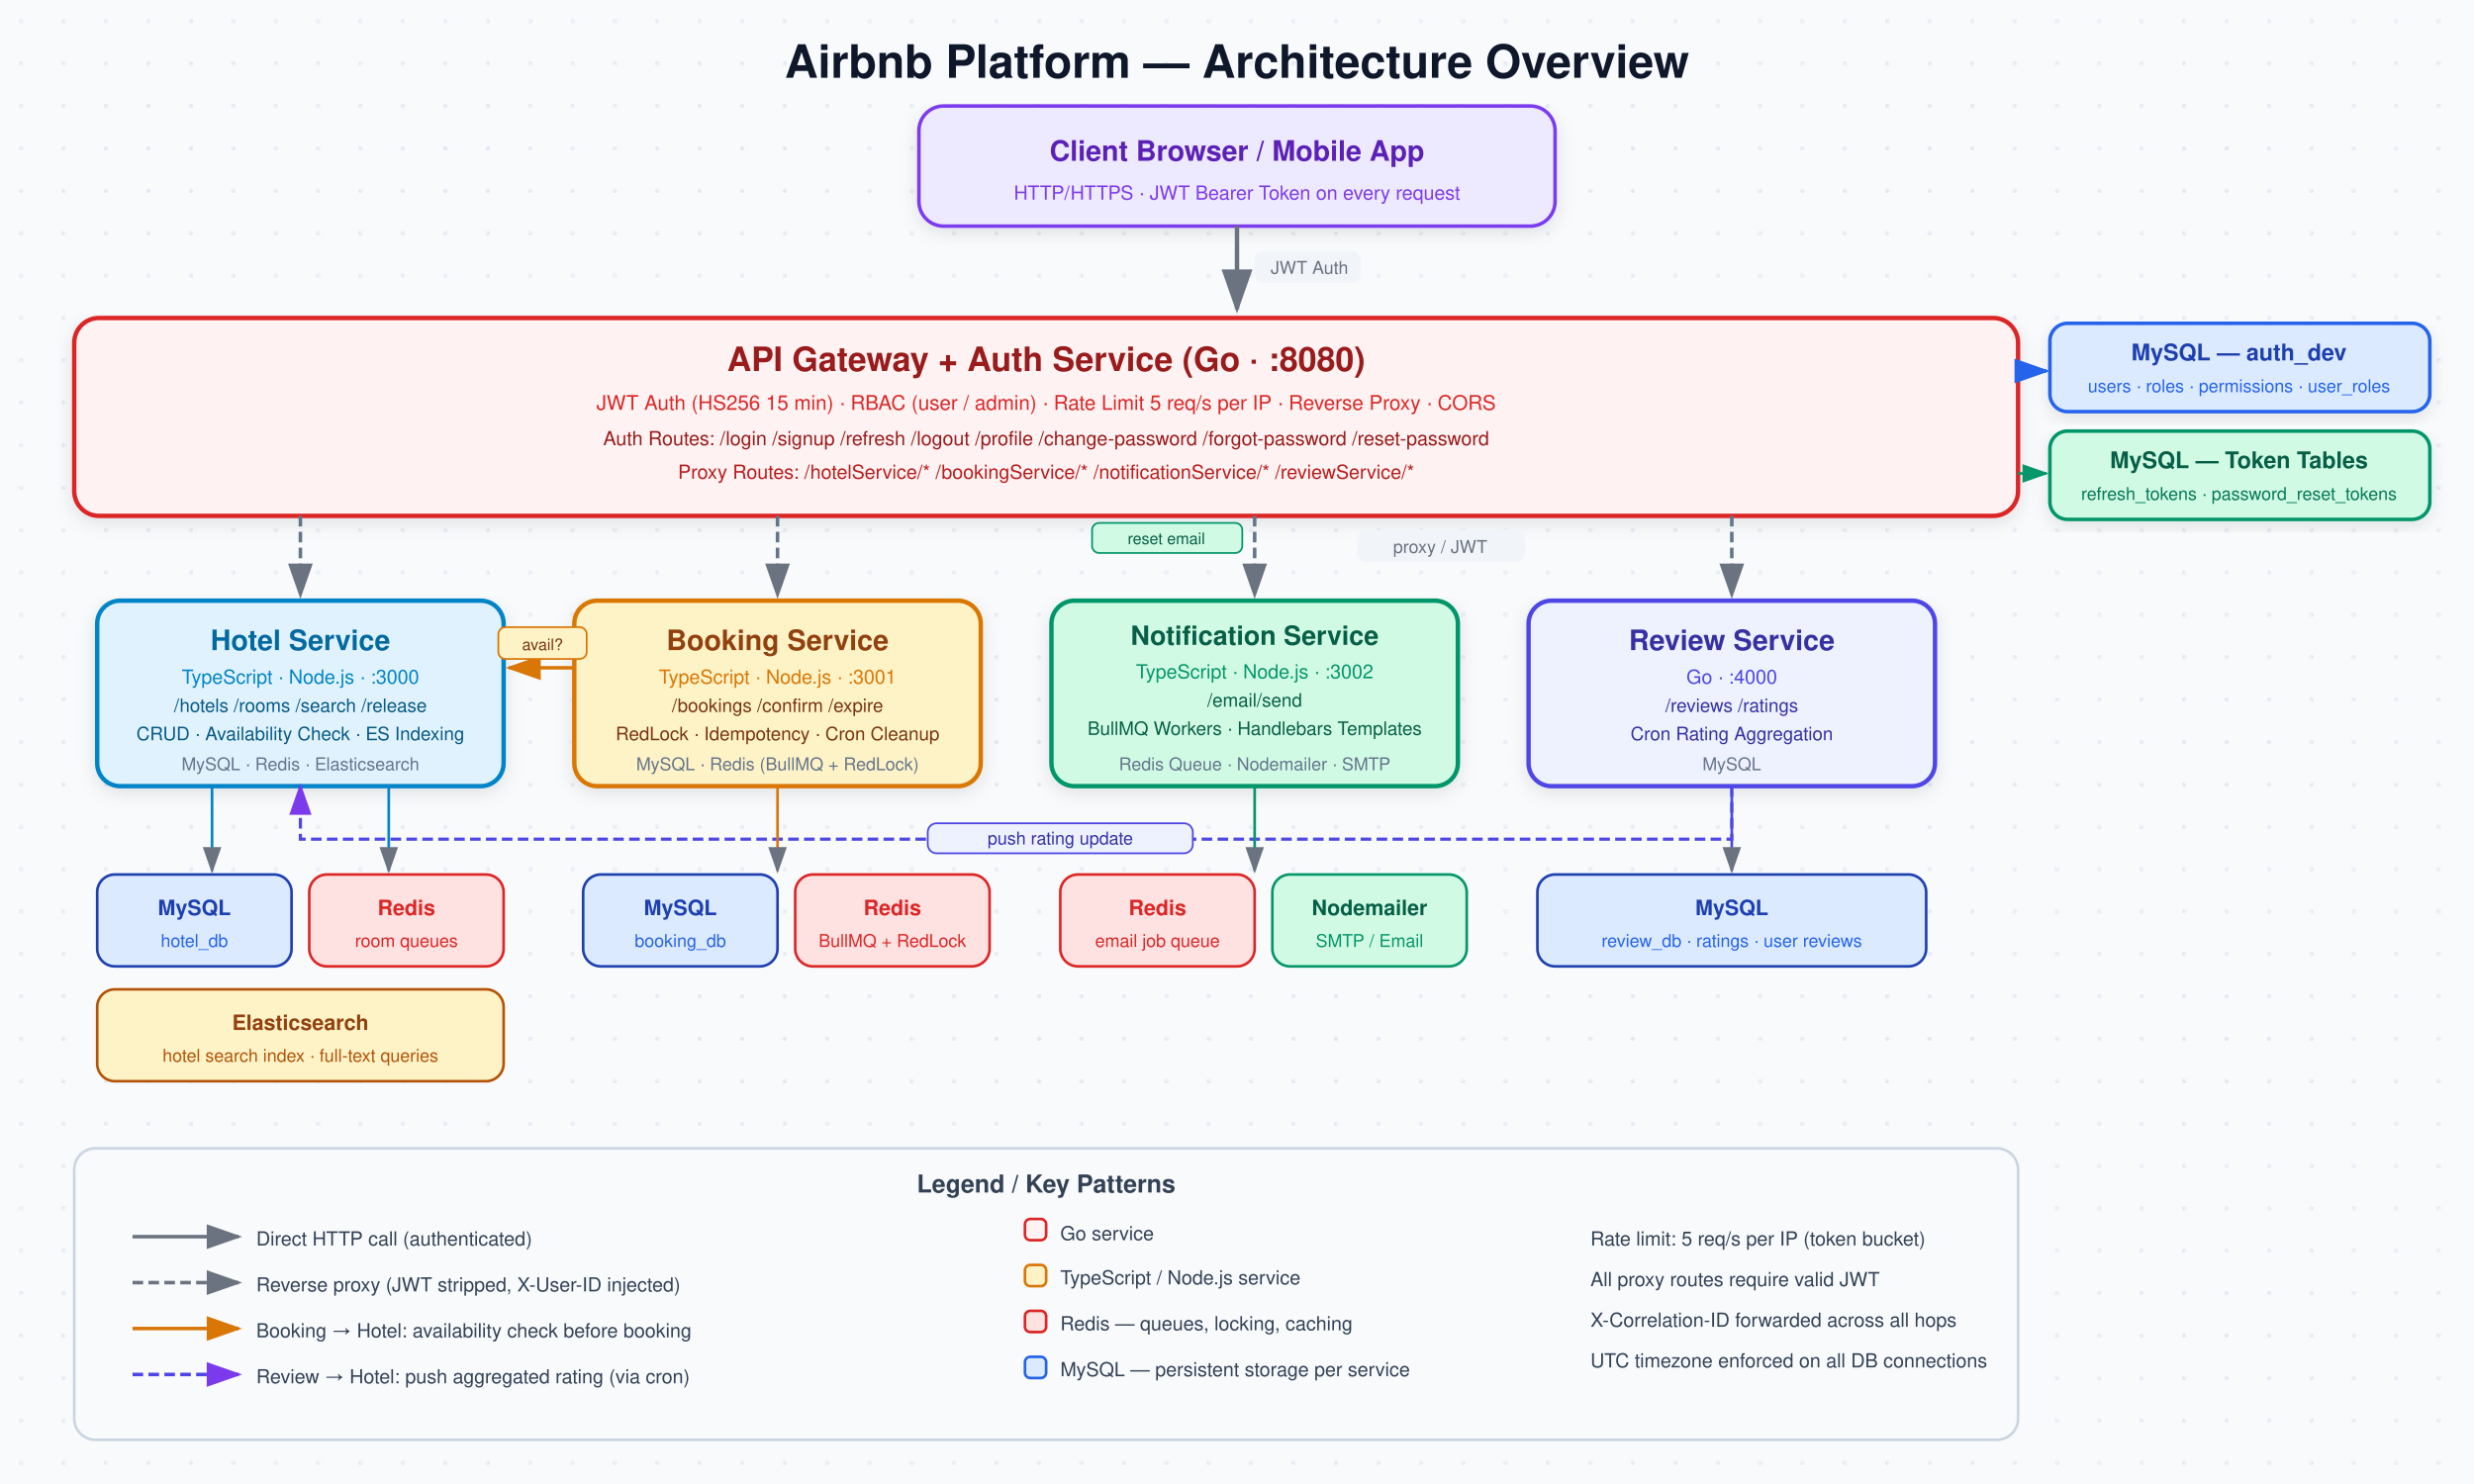
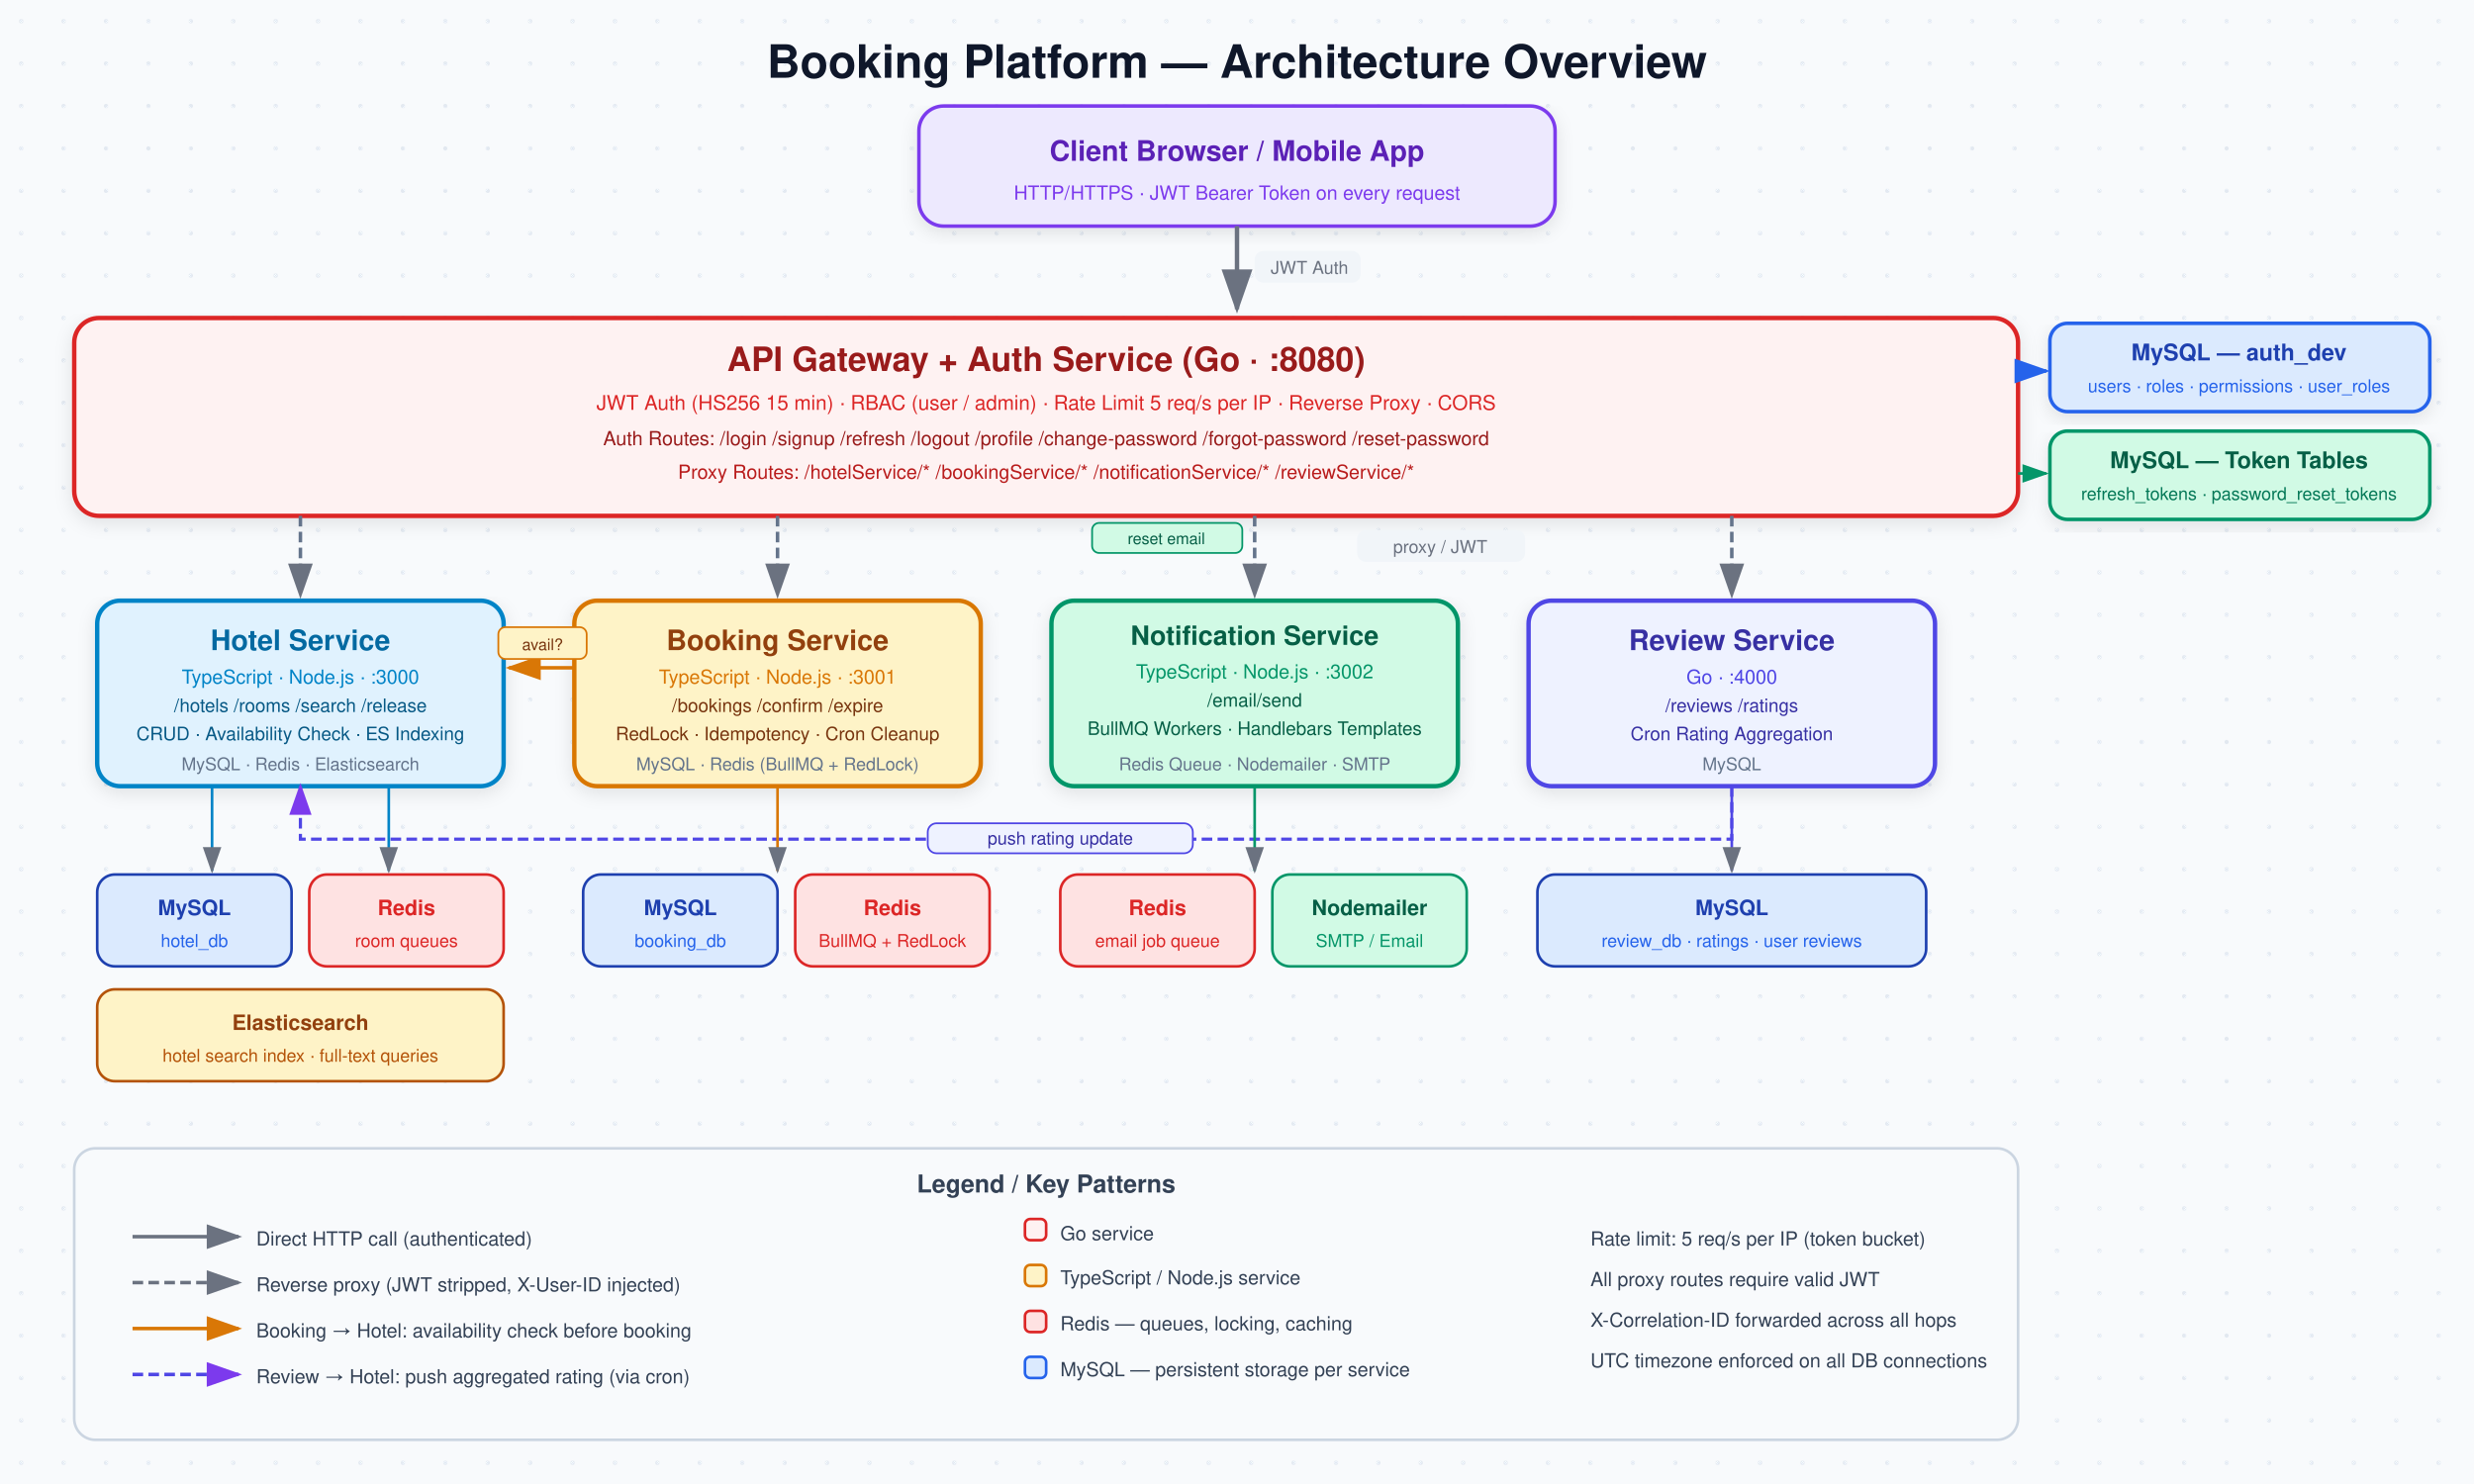
<svg xmlns="http://www.w3.org/2000/svg" width="1400" height="840" viewBox="0 0 1400 840" font-family="'Segoe UI',Helvetica,Arial,sans-serif">
  <defs>
    <marker id="ah" markerWidth="10" markerHeight="7" refX="9" refY="3.5" orient="auto">
      <polygon points="0 0,10 3.5,0 7" fill="#6B7280" />
    </marker>
    <marker id="ah-b" markerWidth="10" markerHeight="7" refX="9" refY="3.5" orient="auto">
      <polygon points="0 0,10 3.5,0 7" fill="#2563EB" />
    </marker>
    <marker id="ah-o" markerWidth="10" markerHeight="7" refX="9" refY="3.5" orient="auto">
      <polygon points="0 0,10 3.5,0 7" fill="#D97706" />
    </marker>
    <marker id="ah-v" markerWidth="10" markerHeight="7" refX="9" refY="3.5" orient="auto">
      <polygon points="0 0,10 3.5,0 7" fill="#7C3AED" />
    </marker>
    <marker id="ah-g" markerWidth="10" markerHeight="7" refX="9" refY="3.5" orient="auto">
      <polygon points="0 0,10 3.5,0 7" fill="#059669" />
    </marker>
    <filter id="sh" x="-5%" y="-5%" width="110%" height="120%">
      <feDropShadow dx="0" dy="3" stdDeviation="5" flood-color="rgba(0,0,0,0.10)" />
    </filter>
    <pattern id="dots" width="24" height="24" patternUnits="userSpaceOnUse">
      <circle cx="12" cy="12" r="1.2" fill="#E2E8F0" />
    </pattern>
  </defs>
  <rect width="1400" height="840" fill="#F8FAFC" />
  <rect width="1400" height="840" fill="url(#dots)" />
-   <text x="700" y="44" text-anchor="middle" font-size="26" font-weight="700" fill="#0F172A">Airbnb Platform — Architecture Overview</text>
+   <text x="700" y="44" text-anchor="middle" font-size="26" font-weight="700" fill="#0F172A">Booking Platform — Architecture Overview</text>
  <rect x="520" y="60" width="360" height="68" rx="14" fill="#EDE9FE" stroke="#7C3AED" stroke-width="2" filter="url(#sh)" />
  <text x="700" y="91" text-anchor="middle" font-size="16" font-weight="700" fill="#5B21B6">Client Browser / Mobile App</text>
  <text x="700" y="113" text-anchor="middle" font-size="11" fill="#7C3AED">HTTP/HTTPS · JWT Bearer Token on every request</text>
  <line x1="700" y1="128" x2="700" y2="175" stroke="#6B7280" stroke-width="2.5" marker-end="url(#ah)" />
  <rect x="710" y="142" width="60" height="18" rx="5" fill="#F1F5F9" />
  <text x="741" y="155" text-anchor="middle" font-size="10" fill="#6B7280">JWT Auth</text>
  <rect x="42" y="180" width="1100" height="112" rx="14" fill="#FEF2F2" stroke="#DC2626" stroke-width="2.5" filter="url(#sh)" />
  <text x="592" y="210" text-anchor="middle" font-size="19" font-weight="700" fill="#991B1B">API Gateway + Auth Service  (Go · :8080)</text>
  <text x="592" y="232" text-anchor="middle" font-size="11.5" fill="#DC2626">JWT Auth (HS256 15 min)  ·  RBAC (user / admin)  ·  Rate Limit 5 req/s per IP  ·  Reverse Proxy  ·  CORS</text>
  <text x="592" y="252" text-anchor="middle" font-size="11" fill="#991B1B">Auth Routes: /login  /signup  /refresh  /logout  /profile  /change-password  /forgot-password  /reset-password</text>
  <text x="592" y="271" text-anchor="middle" font-size="11" fill="#B91C1C">Proxy Routes: /hotelService/*  /bookingService/*  /notificationService/*  /reviewService/*</text>
  <rect x="1160" y="183" width="215" height="50" rx="10" fill="#DBEAFE" stroke="#2563EB" stroke-width="2" filter="url(#sh)" />
  <text x="1267" y="204" text-anchor="middle" font-size="13" font-weight="700" fill="#1E40AF">MySQL — auth_dev</text>
  <text x="1267" y="222" text-anchor="middle" font-size="10" fill="#2563EB">users · roles · permissions · user_roles</text>
  <rect x="1160" y="244" width="215" height="50" rx="10" fill="#D1FAE5" stroke="#059669" stroke-width="2" filter="url(#sh)" />
  <text x="1267" y="265" text-anchor="middle" font-size="13" font-weight="700" fill="#065F46">MySQL — Token Tables</text>
  <text x="1267" y="283" text-anchor="middle" font-size="10" fill="#047857">refresh_tokens · password_reset_tokens</text>
  <line x1="1142" y1="210" x2="1158" y2="210" stroke="#2563EB" stroke-width="2" marker-end="url(#ah-b)" />
  <line x1="1142" y1="268" x2="1158" y2="268" stroke="#059669" stroke-width="1.5" stroke-dasharray="4,3" marker-end="url(#ah-g)" />
  <line x1="170" y1="292" x2="170" y2="337" stroke="#64748B" stroke-width="2" stroke-dasharray="6,3" marker-end="url(#ah)" />
  <line x1="440" y1="292" x2="440" y2="337" stroke="#64748B" stroke-width="2" stroke-dasharray="6,3" marker-end="url(#ah)" />
  <line x1="710" y1="292" x2="710" y2="337" stroke="#64748B" stroke-width="2" stroke-dasharray="6,3" marker-end="url(#ah)" />
  <line x1="980" y1="292" x2="980" y2="337" stroke="#64748B" stroke-width="2" stroke-dasharray="6,3" marker-end="url(#ah)" />
  <rect x="768" y="300" width="95" height="18" rx="5" fill="#F1F5F9" />
  <text x="815" y="313" text-anchor="middle" font-size="10" fill="#6B7280">proxy / JWT</text>
  <rect x="55" y="340" width="230" height="105" rx="13" fill="#E0F2FE" stroke="#0284C7" stroke-width="2.5" filter="url(#sh)" />
  <text x="170" y="368" text-anchor="middle" font-size="16" font-weight="700" fill="#0369A1">Hotel Service</text>
  <text x="170" y="387" text-anchor="middle" font-size="11" fill="#0284C7">TypeScript · Node.js · :3000</text>
  <text x="170" y="403" text-anchor="middle" font-size="10.5" fill="#075985">/hotels  /rooms  /search  /release</text>
  <text x="170" y="419" text-anchor="middle" font-size="10.5" fill="#075985">CRUD · Availability Check · ES Indexing</text>
  <text x="170" y="436" text-anchor="middle" font-size="10" fill="#64748B">MySQL · Redis · Elasticsearch</text>
  <rect x="325" y="340" width="230" height="105" rx="13" fill="#FEF3C7" stroke="#D97706" stroke-width="2.5" filter="url(#sh)" />
  <text x="440" y="368" text-anchor="middle" font-size="16" font-weight="700" fill="#92400E">Booking Service</text>
  <text x="440" y="387" text-anchor="middle" font-size="11" fill="#D97706">TypeScript · Node.js · :3001</text>
  <text x="440" y="403" text-anchor="middle" font-size="10.5" fill="#78350F">/bookings  /confirm  /expire</text>
  <text x="440" y="419" text-anchor="middle" font-size="10.5" fill="#78350F">RedLock · Idempotency · Cron Cleanup</text>
  <text x="440" y="436" text-anchor="middle" font-size="10" fill="#64748B">MySQL · Redis (BullMQ + RedLock)</text>
  <rect x="595" y="340" width="230" height="105" rx="13" fill="#D1FAE5" stroke="#059669" stroke-width="2.5" filter="url(#sh)" />
  <text x="710" y="365" text-anchor="middle" font-size="15" font-weight="700" fill="#065F46">Notification Service</text>
  <text x="710" y="384" text-anchor="middle" font-size="11" fill="#059669">TypeScript · Node.js · :3002</text>
  <text x="710" y="400" text-anchor="middle" font-size="10.5" fill="#065F46">/email/send</text>
  <text x="710" y="416" text-anchor="middle" font-size="10.5" fill="#065F46">BullMQ Workers · Handlebars Templates</text>
  <text x="710" y="436" text-anchor="middle" font-size="10" fill="#64748B">Redis Queue · Nodemailer · SMTP</text>
  <rect x="865" y="340" width="230" height="105" rx="13" fill="#EEF2FF" stroke="#4F46E5" stroke-width="2.5" filter="url(#sh)" />
  <text x="980" y="368" text-anchor="middle" font-size="16" font-weight="700" fill="#3730A3">Review Service</text>
  <text x="980" y="387" text-anchor="middle" font-size="11" fill="#4F46E5">Go · :4000</text>
  <text x="980" y="403" text-anchor="middle" font-size="10.5" fill="#3730A3">/reviews  /ratings</text>
  <text x="980" y="419" text-anchor="middle" font-size="10.5" fill="#3730A3">Cron Rating Aggregation</text>
  <text x="980" y="436" text-anchor="middle" font-size="10" fill="#64748B">MySQL</text>
  <line x1="325" y1="378" x2="288" y2="378" stroke="#D97706" stroke-width="2" marker-end="url(#ah-o)" />
  <rect x="282" y="355" width="50" height="18" rx="4" fill="#FEF3C7" stroke="#D97706" stroke-width="1" />
  <text x="307" y="368" text-anchor="middle" font-size="9" fill="#78350F">avail?</text>
  <path d="M 980 445 L 980 475 L 170 475 L 170 445" stroke="#4F46E5" stroke-width="1.8" fill="none" stroke-dasharray="6,3" marker-end="url(#ah-v)" />
  <rect x="525" y="466" width="150" height="17" rx="5" fill="#EEF2FF" stroke="#4F46E5" stroke-width="1" />
  <text x="600" y="478" text-anchor="middle" font-size="10" fill="#3730A3">push rating update</text>
  <rect x="618" y="296" width="85" height="17" rx="4" fill="#D1FAE5" stroke="#059669" stroke-width="1" />
  <text x="660" y="308" text-anchor="middle" font-size="9" fill="#065F46">reset email</text>
  <line x1="120" y1="445" x2="120" y2="493" stroke="#0284C7" stroke-width="1.5" marker-end="url(#ah)" />
  <line x1="220" y1="445" x2="220" y2="493" stroke="#0284C7" stroke-width="1.5" marker-end="url(#ah)" />
  <line x1="440" y1="445" x2="440" y2="493" stroke="#D97706" stroke-width="1.5" marker-end="url(#ah)" />
  <line x1="710" y1="445" x2="710" y2="493" stroke="#059669" stroke-width="1.5" marker-end="url(#ah)" />
  <line x1="980" y1="445" x2="980" y2="493" stroke="#4F46E5" stroke-width="1.5" marker-end="url(#ah)" />
  <rect x="55" y="495" width="110" height="52" rx="10" fill="#DBEAFE" stroke="#1E40AF" stroke-width="1.5" />
  <text x="110" y="518" text-anchor="middle" font-size="12" font-weight="600" fill="#1E40AF">MySQL</text>
  <text x="110" y="536" text-anchor="middle" font-size="10" fill="#2563EB">hotel_db</text>
  <rect x="175" y="495" width="110" height="52" rx="10" fill="#FEE2E2" stroke="#DC2626" stroke-width="1.5" />
  <text x="230" y="518" text-anchor="middle" font-size="12" font-weight="600" fill="#DC2626">Redis</text>
  <text x="230" y="536" text-anchor="middle" font-size="10" fill="#DC2626">room queues</text>
  <rect x="55" y="560" width="230" height="52" rx="10" fill="#FEF3C7" stroke="#B45309" stroke-width="1.5" />
  <text x="170" y="583" text-anchor="middle" font-size="12" font-weight="600" fill="#92400E">Elasticsearch</text>
  <text x="170" y="601" text-anchor="middle" font-size="10" fill="#B45309">hotel search index · full-text queries</text>
  <rect x="330" y="495" width="110" height="52" rx="10" fill="#DBEAFE" stroke="#1E40AF" stroke-width="1.5" />
  <text x="385" y="518" text-anchor="middle" font-size="12" font-weight="600" fill="#1E40AF">MySQL</text>
  <text x="385" y="536" text-anchor="middle" font-size="10" fill="#2563EB">booking_db</text>
  <rect x="450" y="495" width="110" height="52" rx="10" fill="#FEE2E2" stroke="#DC2626" stroke-width="1.5" />
  <text x="505" y="518" text-anchor="middle" font-size="12" font-weight="600" fill="#DC2626">Redis</text>
  <text x="505" y="536" text-anchor="middle" font-size="10" fill="#DC2626">BullMQ + RedLock</text>
  <rect x="600" y="495" width="110" height="52" rx="10" fill="#FEE2E2" stroke="#DC2626" stroke-width="1.5" />
  <text x="655" y="518" text-anchor="middle" font-size="12" font-weight="600" fill="#DC2626">Redis</text>
  <text x="655" y="536" text-anchor="middle" font-size="10" fill="#DC2626">email job queue</text>
  <rect x="720" y="495" width="110" height="52" rx="10" fill="#D1FAE5" stroke="#059669" stroke-width="1.5" />
  <text x="775" y="518" text-anchor="middle" font-size="12" font-weight="600" fill="#065F46">Nodemailer</text>
  <text x="775" y="536" text-anchor="middle" font-size="10" fill="#059669">SMTP / Email</text>
  <rect x="870" y="495" width="220" height="52" rx="10" fill="#DBEAFE" stroke="#1E40AF" stroke-width="1.5" />
  <text x="980" y="518" text-anchor="middle" font-size="12" font-weight="600" fill="#1E40AF">MySQL</text>
  <text x="980" y="536" text-anchor="middle" font-size="10" fill="#2563EB">review_db · ratings · user reviews</text>
  <rect x="42" y="650" width="1100" height="165" rx="12" fill="#F8FAFC" stroke="#CBD5E1" stroke-width="1.5" />
  <text x="592" y="675" text-anchor="middle" font-size="14" font-weight="700" fill="#334155">Legend  /  Key Patterns</text>
  <line x1="75" y1="700" x2="135" y2="700" stroke="#6B7280" stroke-width="2" marker-end="url(#ah)" />
  <text x="145" y="705" font-size="11" fill="#334155">Direct HTTP call (authenticated)</text>
  <line x1="75" y1="726" x2="135" y2="726" stroke="#6B7280" stroke-width="2" stroke-dasharray="6,3" marker-end="url(#ah)" />
  <text x="145" y="731" font-size="11" fill="#334155">Reverse proxy (JWT stripped, X-User-ID injected)</text>
  <line x1="75" y1="752" x2="135" y2="752" stroke="#D97706" stroke-width="2" marker-end="url(#ah-o)" />
  <text x="145" y="757" font-size="11" fill="#334155">Booking → Hotel: availability check before booking</text>
  <line x1="75" y1="778" x2="135" y2="778" stroke="#4F46E5" stroke-width="2" stroke-dasharray="6,3" marker-end="url(#ah-v)" />
  <text x="145" y="783" font-size="11" fill="#334155">Review → Hotel: push aggregated rating (via cron)</text>
  <rect x="580" y="690" width="12" height="12" rx="3" fill="#FEF2F2" stroke="#DC2626" stroke-width="1.5" />
  <text x="600" y="702" font-size="11" fill="#334155">Go service</text>
  <rect x="580" y="716" width="12" height="12" rx="3" fill="#FEF3C7" stroke="#D97706" stroke-width="1.5" />
  <text x="600" y="727" font-size="11" fill="#334155">TypeScript / Node.js service</text>
  <rect x="580" y="742" width="12" height="12" rx="3" fill="#FEE2E2" stroke="#DC2626" stroke-width="1.5" />
  <text x="600" y="753" font-size="11" fill="#334155">Redis — queues, locking, caching</text>
  <rect x="580" y="768" width="12" height="12" rx="3" fill="#DBEAFE" stroke="#2563EB" stroke-width="1.5" />
  <text x="600" y="779" font-size="11" fill="#334155">MySQL — persistent storage per service</text>
  <text x="900" y="705" font-size="11" fill="#334155">Rate limit: 5 req/s per IP (token bucket)</text>
  <text x="900" y="728" font-size="11" fill="#334155">All proxy routes require valid JWT</text>
  <text x="900" y="751" font-size="11" fill="#334155">X-Correlation-ID forwarded across all hops</text>
  <text x="900" y="774" font-size="11" fill="#334155">UTC timezone enforced on all DB connections</text>
</svg>
